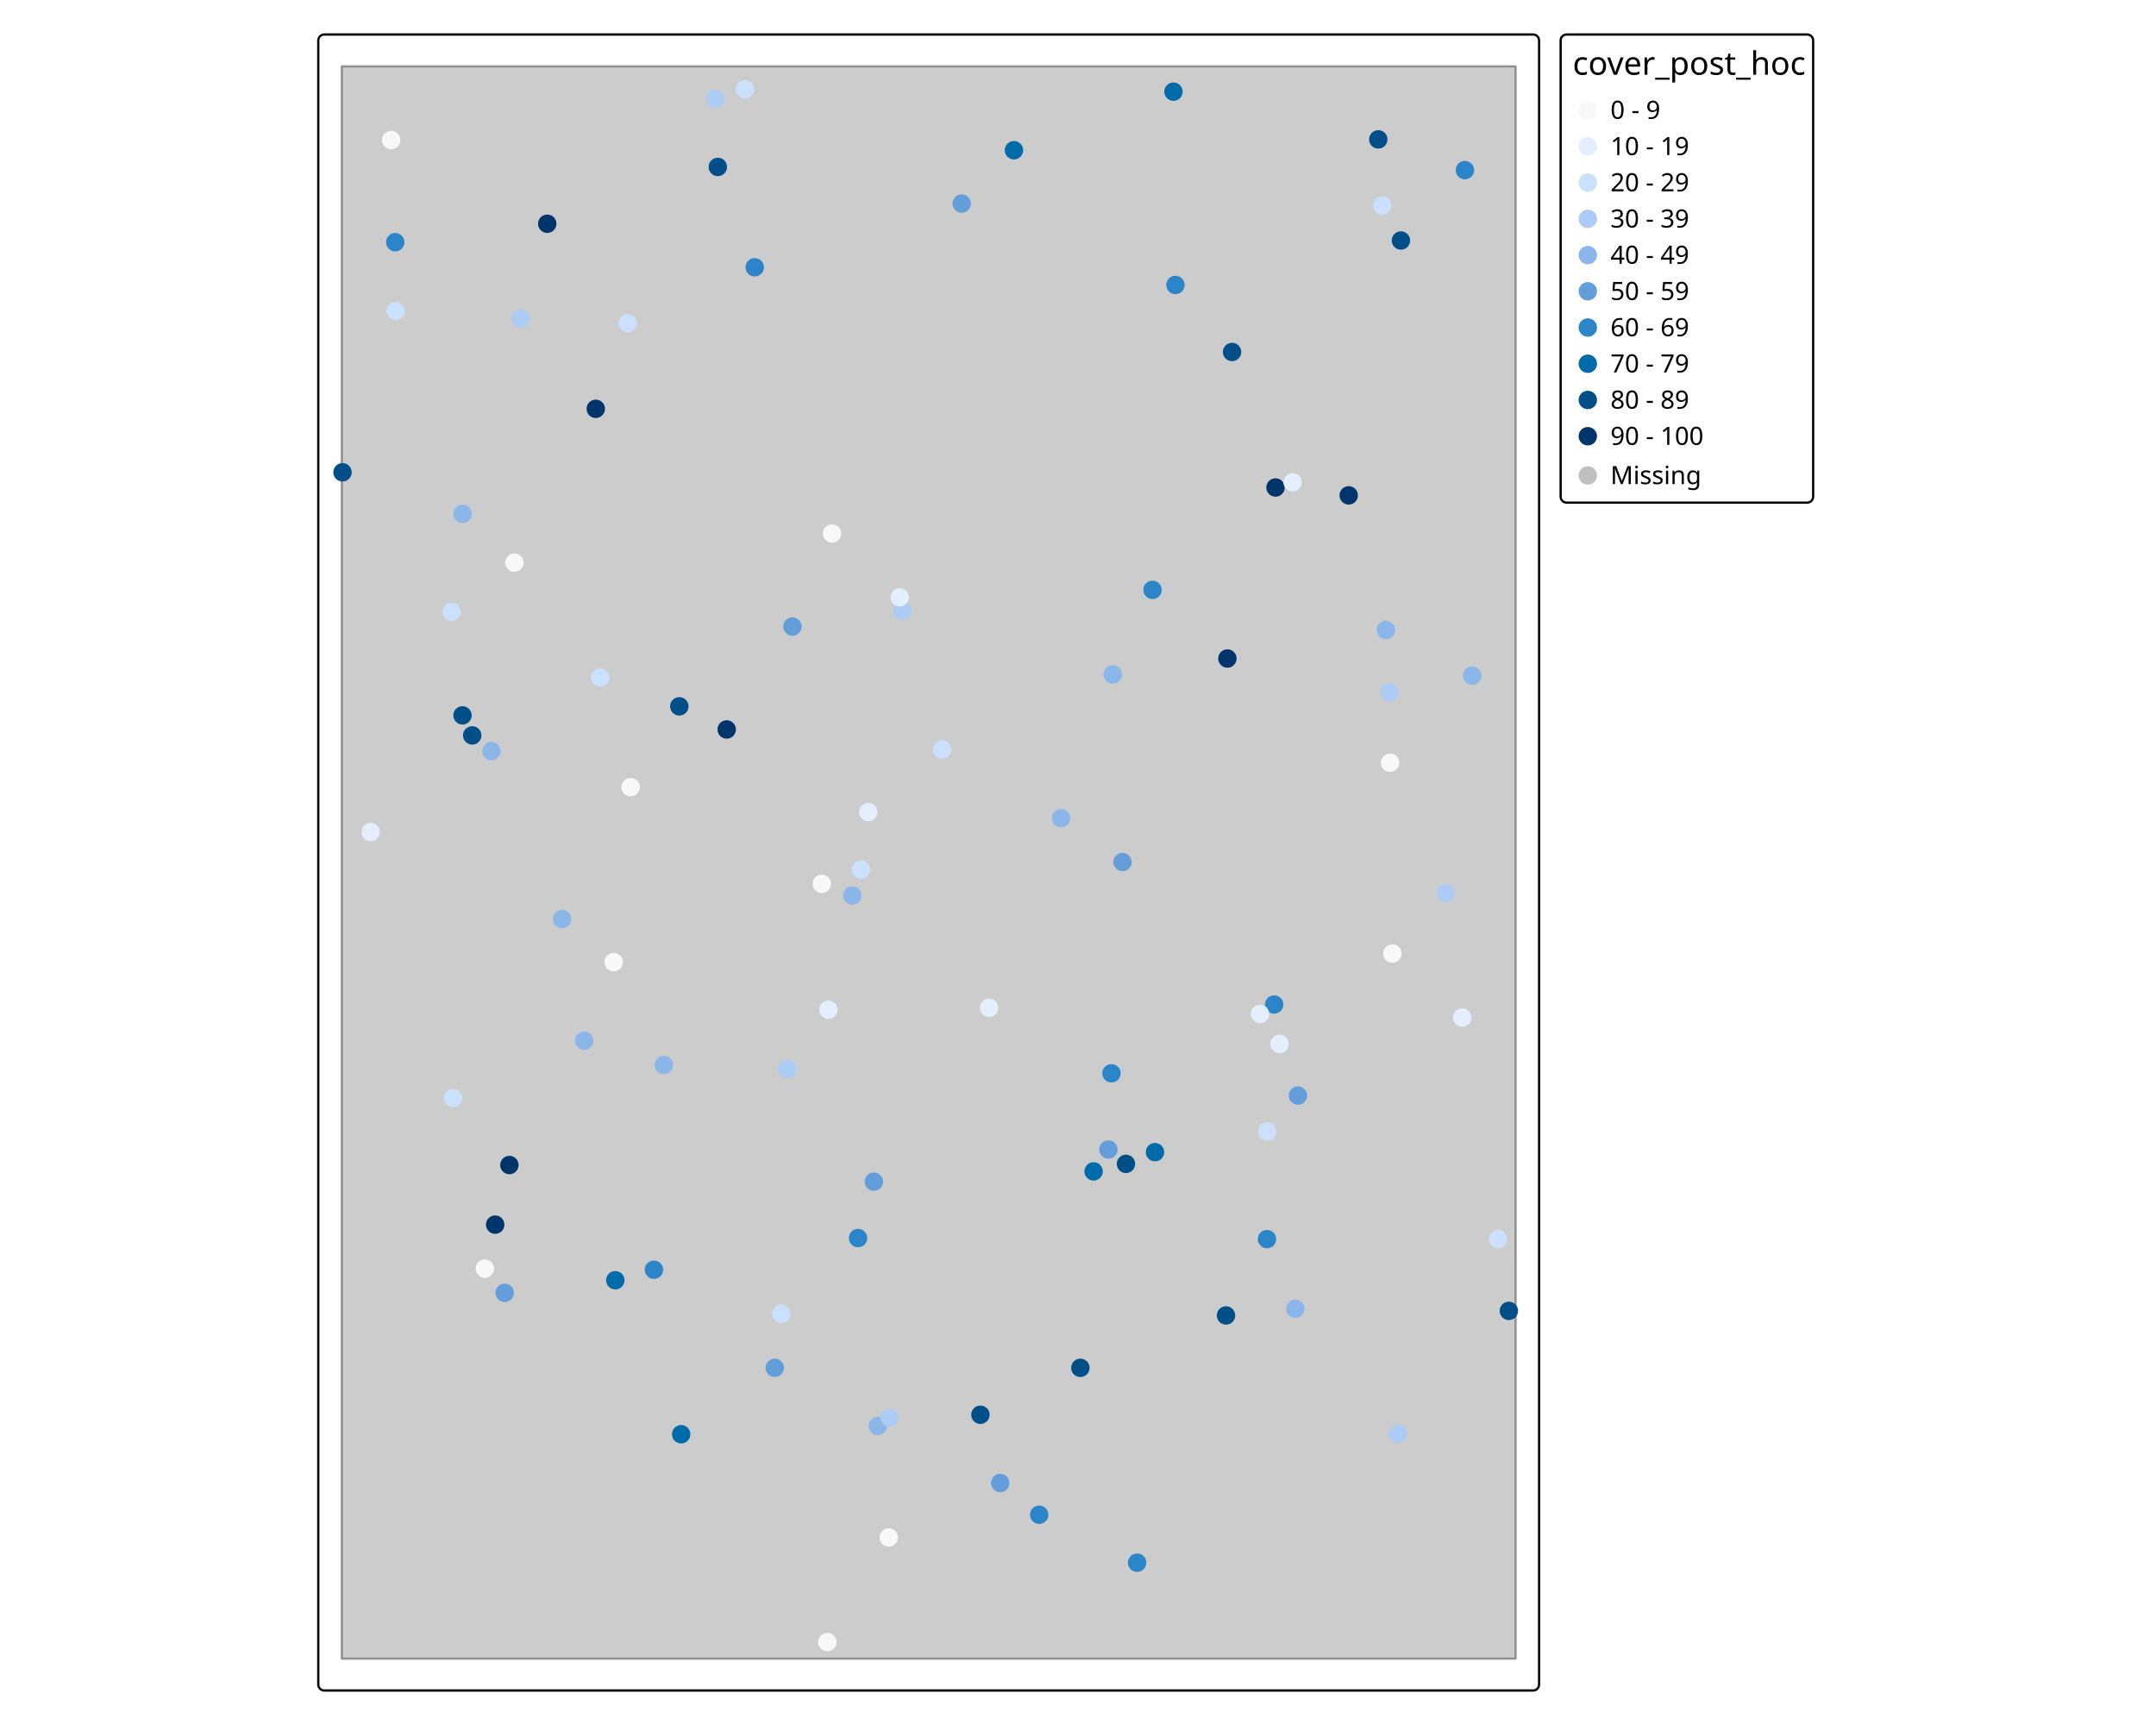
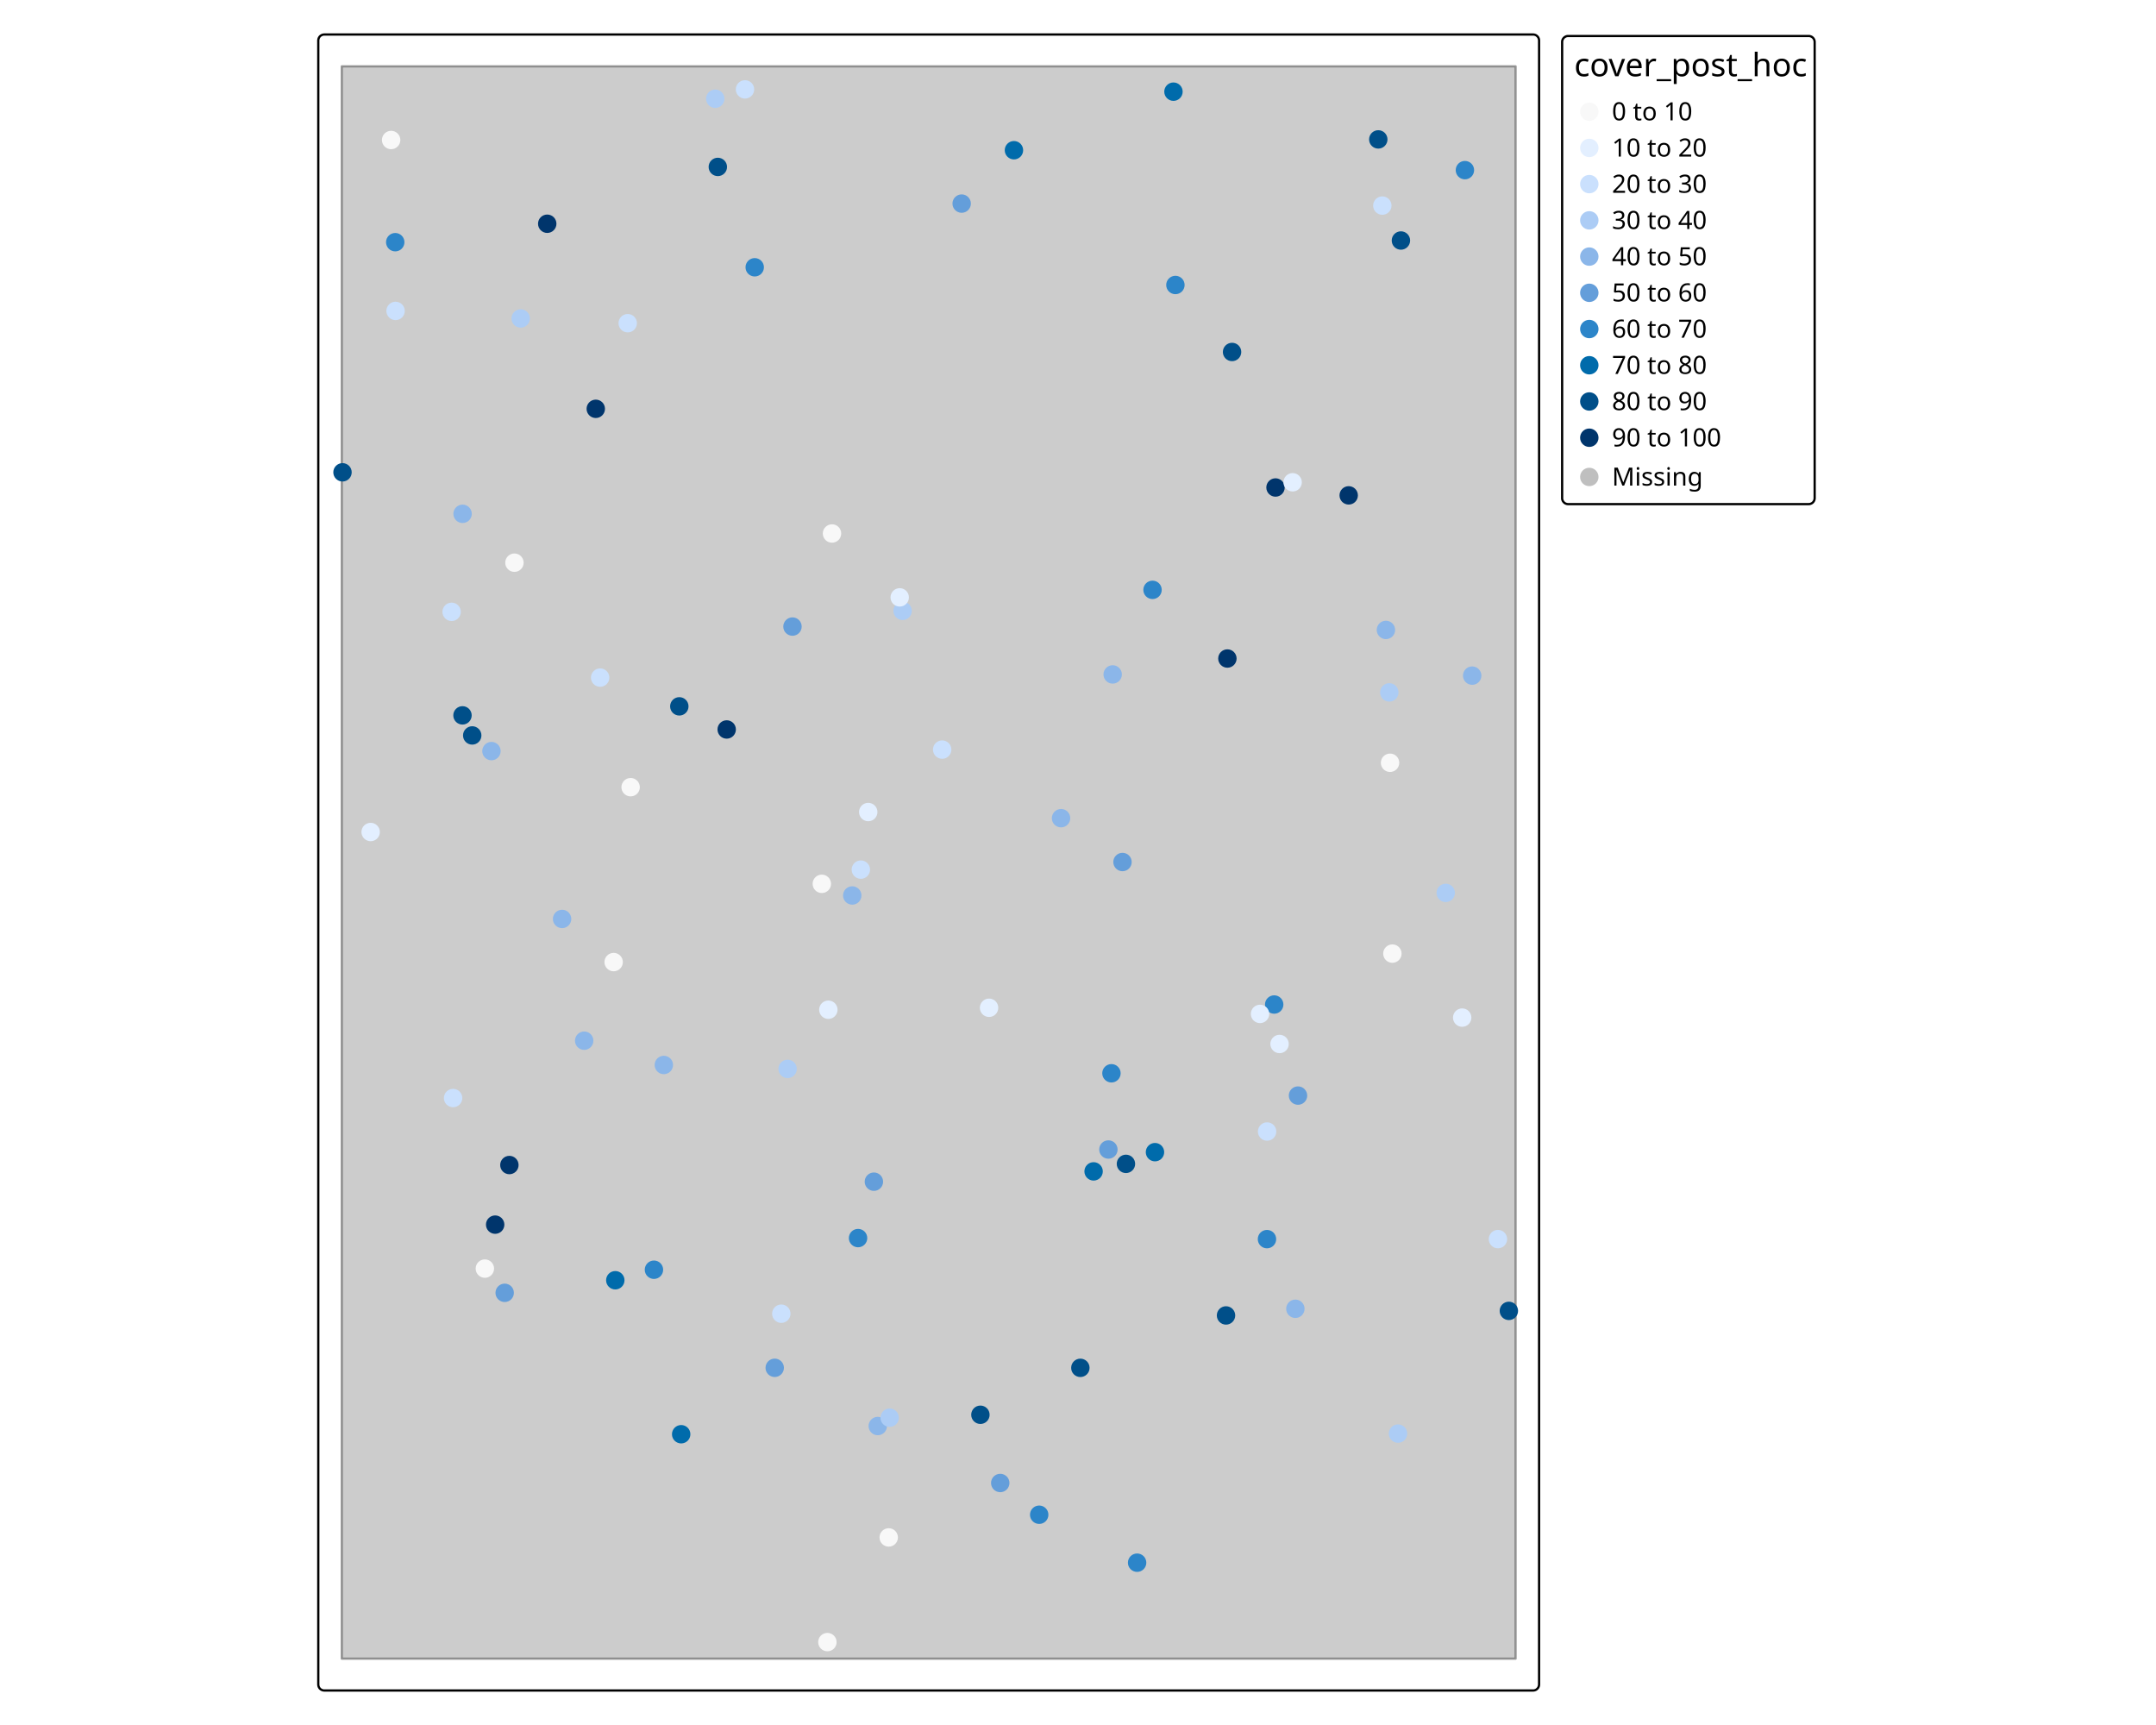
<svg xmlns="http://www.w3.org/2000/svg" class="svglite" data-engine-version="2.0" width="720.00pt" height="576.00pt" viewBox="0 0 720.00 576.00">
  <defs>
    <style type="text/css">
    .svglite line, .svglite polyline, .svglite polygon, .svglite path, .svglite rect, .svglite circle {
      fill: none;
      stroke: #000000;
      stroke-linecap: round;
      stroke-linejoin: round;
      stroke-miterlimit: 10.00;
    }
  </style>
  </defs>
  <rect width="100%" height="100%" style="stroke: none; fill: #FFFFFF;" />
  <defs>
    <clipPath id="cpMC4wMHw3MjAuMDB8MC4wMHw1NzYuMDA=">
      <rect x="0.00" y="0.00" width="720.00" height="576.00" />
    </clipPath>
  </defs>
  <g clip-path="url(#cpMC4wMHw3MjAuMDB8MC4wMHw1NzYuMDA=)">
</g>
  <defs>
    <clipPath id="cpMTA2LjI5fDUxMy45OHwxMS41Mnw1NjQuNDg=">
      <rect x="106.29" y="11.52" width="407.68" height="552.96" />
    </clipPath>
  </defs>
  <g clip-path="url(#cpMTA2LjI5fDUxMy45OHwxMS41Mnw1NjQuNDg=)">
    <polygon points="108.28,564.48 511.98,564.48 511.90,564.48 512.22,564.47 512.54,564.40 512.84,564.29 513.11,564.13 513.36,563.92 513.58,563.68 513.75,563.41 513.87,563.12 513.95,562.81 513.98,562.49 513.98,562.49 513.98,13.51 513.98,13.51 513.95,13.19 513.87,12.88 513.75,12.59 513.58,12.32 513.36,12.08 513.11,11.87 512.84,11.71 512.54,11.60 512.22,11.53 511.98,11.52 108.28,11.52 108.52,11.53 108.20,11.52 107.88,11.56 107.58,11.65 107.29,11.79 107.02,11.97 106.79,12.19 106.60,12.45 106.45,12.73 106.35,13.04 106.30,13.35 106.29,13.51 106.29,562.49 106.30,562.33 106.30,562.65 106.35,562.96 106.45,563.27 106.60,563.55 106.79,563.81 107.02,564.03 107.29,564.21 107.58,564.35 107.88,564.44 108.20,564.48 " style="stroke-width: nan; stroke: none; stroke-linecap: square; fill: #FFFFFF;" />
    <path d="M 114.13 553.85 L 114.13 22.15 L 506.14 22.15 L 506.14 553.85 L 114.13 553.85 Z" style="fill-rule: evenodd; fill: #000000; fill-opacity: 0.20; stroke-width: 0.75; stroke: none;" />
    <path d="M 114.13 553.85 L 114.13 22.15 L 506.14 22.15 L 506.14 553.85 L 114.13 553.85 Z" style="fill-rule: evenodd; stroke-width: 0.75; stroke: #404040; stroke-opacity: 0.50;" />
    <circle cx="226.86" cy="235.86" r="2.70" style="stroke-width: 0.75; stroke: #004F89; fill: #004F89;" />
    <circle cx="423.15" cy="377.83" r="2.70" style="stroke-width: 0.75; stroke: #CAE0FD; fill: #CAE0FD;" />
    <circle cx="274.45" cy="295.12" r="2.70" style="stroke-width: 0.75; stroke: #F8F8F8; fill: #F8F8F8;" />
    <circle cx="460.28" cy="46.55" r="2.70" style="stroke-width: 0.75; stroke: #004F89; fill: #004F89;" />
    <circle cx="482.80" cy="298.15" r="2.70" style="stroke-width: 0.75; stroke: #ACCCF5; fill: #ACCCF5;" />
    <circle cx="131.99" cy="80.87" r="2.70" style="stroke-width: 0.75; stroke: #2C85C9; fill: #2C85C9;" />
    <circle cx="321.15" cy="67.98" r="2.70" style="stroke-width: 0.75; stroke: #649EDA; fill: #649EDA;" />
    <circle cx="463.96" cy="231.20" r="2.70" style="stroke-width: 0.75; stroke: #ACCCF5; fill: #ACCCF5;" />
    <circle cx="330.30" cy="336.51" r="2.70" style="stroke-width: 0.75; stroke: #E3EFFF; fill: #E3EFFF;" />
    <circle cx="293.13" cy="476.17" r="2.70" style="stroke-width: 0.75; stroke: #8BB6E9; fill: #8BB6E9;" />
    <circle cx="489.21" cy="56.81" r="2.70" style="stroke-width: 0.75; stroke: #2C85C9; fill: #2C85C9;" />
    <circle cx="291.84" cy="394.58" r="2.70" style="stroke-width: 0.75; stroke: #649EDA; fill: #649EDA;" />
    <circle cx="379.74" cy="521.80" r="2.70" style="stroke-width: 0.75; stroke: #2C85C9; fill: #2C85C9;" />
    <circle cx="338.61" cy="50.16" r="2.70" style="stroke-width: 0.75; stroke: #006BAB; fill: #006BAB;" />
    <circle cx="154.48" cy="171.57" r="2.70" style="stroke-width: 0.75; stroke: #8BB6E9; fill: #8BB6E9;" />
    <circle cx="466.87" cy="478.70" r="2.70" style="stroke-width: 0.75; stroke: #ACCCF5; fill: #ACCCF5;" />
    <circle cx="210.60" cy="262.85" r="2.70" style="stroke-width: 0.75; stroke: #F8F8F8; fill: #F8F8F8;" />
    <circle cx="130.62" cy="46.75" r="2.70" style="stroke-width: 0.75; stroke: #F8F8F8; fill: #F8F8F8;" />
    <circle cx="242.68" cy="243.58" r="2.70" style="stroke-width: 0.75; stroke: #00356C; fill: #00356C;" />
    <circle cx="488.30" cy="339.79" r="2.70" style="stroke-width: 0.75; stroke: #E3EFFF; fill: #E3EFFF;" />
    <circle cx="462.83" cy="210.34" r="2.70" style="stroke-width: 0.75; stroke: #8BB6E9; fill: #8BB6E9;" />
    <circle cx="385.71" cy="384.72" r="2.70" style="stroke-width: 0.75; stroke: #006BAB; fill: #006BAB;" />
    <circle cx="365.21" cy="391.14" r="2.70" style="stroke-width: 0.75; stroke: #006BAB; fill: #006BAB;" />
    <circle cx="503.89" cy="437.72" r="2.70" style="stroke-width: 0.75; stroke: #004F89; fill: #004F89;" />
    <circle cx="371.17" cy="358.38" r="2.70" style="stroke-width: 0.75; stroke: #2C85C9; fill: #2C85C9;" />
    <circle cx="391.88" cy="30.61" r="2.70" style="stroke-width: 0.75; stroke: #006BAB; fill: #006BAB;" />
    <circle cx="327.41" cy="472.41" r="2.70" style="stroke-width: 0.75; stroke: #004F89; fill: #004F89;" />
    <circle cx="347.04" cy="505.79" r="2.70" style="stroke-width: 0.75; stroke: #2C85C9; fill: #2C85C9;" />
    <circle cx="227.48" cy="478.91" r="2.70" style="stroke-width: 0.75; stroke: #006BAB; fill: #006BAB;" />
    <circle cx="171.80" cy="187.89" r="2.70" style="stroke-width: 0.75; stroke: #F8F8F8; fill: #F8F8F8;" />
    <circle cx="491.64" cy="225.60" r="2.70" style="stroke-width: 0.75; stroke: #8BB6E9; fill: #8BB6E9;" />
    <circle cx="467.84" cy="80.31" r="2.70" style="stroke-width: 0.75; stroke: #004F89; fill: #004F89;" />
    <circle cx="384.89" cy="196.96" r="2.70" style="stroke-width: 0.75; stroke: #2C85C9; fill: #2C85C9;" />
    <circle cx="425.96" cy="162.78" r="2.70" style="stroke-width: 0.75; stroke: #00356C; fill: #00356C;" />
    <circle cx="123.78" cy="277.82" r="2.70" style="stroke-width: 0.75; stroke: #E3EFFF; fill: #E3EFFF;" />
    <circle cx="301.43" cy="203.97" r="2.70" style="stroke-width: 0.75; stroke: #ACCCF5; fill: #ACCCF5;" />
    <circle cx="411.45" cy="117.53" r="2.70" style="stroke-width: 0.75; stroke: #004F89; fill: #004F89;" />
    <circle cx="198.96" cy="136.51" r="2.70" style="stroke-width: 0.75; stroke: #00356C; fill: #00356C;" />
    <circle cx="238.86" cy="32.97" r="2.70" style="stroke-width: 0.75; stroke: #ACCCF5; fill: #ACCCF5;" />
    <circle cx="204.93" cy="321.25" r="2.70" style="stroke-width: 0.75; stroke: #F8F8F8; fill: #F8F8F8;" />
    <circle cx="170.11" cy="389.02" r="2.70" style="stroke-width: 0.75; stroke: #00356C; fill: #00356C;" />
    <circle cx="276.63" cy="337.16" r="2.70" style="stroke-width: 0.75; stroke: #E3EFFF; fill: #E3EFFF;" />
    <circle cx="276.31" cy="548.32" r="2.70" style="stroke-width: 0.75; stroke: #F8F8F8; fill: #F8F8F8;" />
    <circle cx="258.72" cy="456.73" r="2.70" style="stroke-width: 0.75; stroke: #649EDA; fill: #649EDA;" />
    <circle cx="173.89" cy="106.34" r="2.70" style="stroke-width: 0.75; stroke: #ACCCF5; fill: #ACCCF5;" />
    <circle cx="168.54" cy="431.69" r="2.70" style="stroke-width: 0.75; stroke: #649EDA; fill: #649EDA;" />
    <circle cx="205.48" cy="427.49" r="2.70" style="stroke-width: 0.75; stroke: #006BAB; fill: #006BAB;" />
    <circle cx="296.79" cy="513.37" r="2.70" style="stroke-width: 0.75; stroke: #F8F8F8; fill: #F8F8F8;" />
    <circle cx="218.39" cy="423.98" r="2.70" style="stroke-width: 0.75; stroke: #2C85C9; fill: #2C85C9;" />
    <circle cx="450.40" cy="165.41" r="2.70" style="stroke-width: 0.75; stroke: #00356C; fill: #00356C;" />
    <circle cx="132.10" cy="103.82" r="2.70" style="stroke-width: 0.75; stroke: #CAE0FD; fill: #CAE0FD;" />
    <circle cx="287.48" cy="290.38" r="2.70" style="stroke-width: 0.75; stroke: #CAE0FD; fill: #CAE0FD;" />
    <circle cx="427.31" cy="348.60" r="2.70" style="stroke-width: 0.75; stroke: #E3EFFF; fill: #E3EFFF;" />
    <circle cx="161.92" cy="423.60" r="2.70" style="stroke-width: 0.75; stroke: #F8F8F8; fill: #F8F8F8;" />
    <circle cx="334.03" cy="495.19" r="2.70" style="stroke-width: 0.75; stroke: #649EDA; fill: #649EDA;" />
    <circle cx="195.09" cy="347.50" r="2.70" style="stroke-width: 0.75; stroke: #8BB6E9; fill: #8BB6E9;" />
    <circle cx="164.12" cy="250.80" r="2.70" style="stroke-width: 0.75; stroke: #8BB6E9; fill: #8BB6E9;" />
    <circle cx="409.43" cy="439.24" r="2.70" style="stroke-width: 0.75; stroke: #004F89; fill: #004F89;" />
    <circle cx="464.99" cy="318.42" r="2.70" style="stroke-width: 0.75; stroke: #F8F8F8; fill: #F8F8F8;" />
    <circle cx="260.92" cy="438.66" r="2.70" style="stroke-width: 0.75; stroke: #CAE0FD; fill: #CAE0FD;" />
    <circle cx="374.86" cy="287.84" r="2.70" style="stroke-width: 0.75; stroke: #649EDA; fill: #649EDA;" />
    <circle cx="151.31" cy="366.65" r="2.70" style="stroke-width: 0.75; stroke: #CAE0FD; fill: #CAE0FD;" />
    <circle cx="264.65" cy="209.22" r="2.70" style="stroke-width: 0.75; stroke: #649EDA; fill: #649EDA;" />
    <circle cx="221.69" cy="355.61" r="2.70" style="stroke-width: 0.75; stroke: #8BB6E9; fill: #8BB6E9;" />
    <circle cx="433.47" cy="365.83" r="2.70" style="stroke-width: 0.75; stroke: #649EDA; fill: #649EDA;" />
    <circle cx="289.95" cy="271.15" r="2.70" style="stroke-width: 0.75; stroke: #E3EFFF; fill: #E3EFFF;" />
    <circle cx="431.68" cy="161.04" r="2.70" style="stroke-width: 0.75; stroke: #E3EFFF; fill: #E3EFFF;" />
    <circle cx="432.59" cy="437.02" r="2.70" style="stroke-width: 0.75; stroke: #8BB6E9; fill: #8BB6E9;" />
    <circle cx="425.52" cy="335.42" r="2.70" style="stroke-width: 0.75; stroke: #2C85C9; fill: #2C85C9;" />
    <circle cx="286.55" cy="413.41" r="2.70" style="stroke-width: 0.75; stroke: #2C85C9; fill: #2C85C9;" />
    <circle cx="409.89" cy="219.89" r="2.70" style="stroke-width: 0.75; stroke: #00356C; fill: #00356C;" />
    <circle cx="360.79" cy="456.74" r="2.70" style="stroke-width: 0.75; stroke: #004F89; fill: #004F89;" />
    <circle cx="392.53" cy="95.16" r="2.70" style="stroke-width: 0.75; stroke: #2C85C9; fill: #2C85C9;" />
    <circle cx="114.38" cy="157.71" r="2.70" style="stroke-width: 0.75; stroke: #004F89; fill: #004F89;" />
    <circle cx="300.46" cy="199.47" r="2.70" style="stroke-width: 0.75; stroke: #E3EFFF; fill: #E3EFFF;" />
    <circle cx="200.42" cy="226.26" r="2.70" style="stroke-width: 0.75; stroke: #CAE0FD; fill: #CAE0FD;" />
    <circle cx="263.02" cy="356.92" r="2.70" style="stroke-width: 0.75; stroke: #ACCCF5; fill: #ACCCF5;" />
    <circle cx="354.34" cy="273.20" r="2.70" style="stroke-width: 0.75; stroke: #8BB6E9; fill: #8BB6E9;" />
    <circle cx="252.04" cy="89.25" r="2.70" style="stroke-width: 0.75; stroke: #2C85C9; fill: #2C85C9;" />
    <circle cx="157.70" cy="245.57" r="2.70" style="stroke-width: 0.75; stroke: #004F89; fill: #004F89;" />
    <circle cx="209.63" cy="107.92" r="2.70" style="stroke-width: 0.75; stroke: #CAE0FD; fill: #CAE0FD;" />
    <circle cx="376.01" cy="388.63" r="2.70" style="stroke-width: 0.75; stroke: #004F89; fill: #004F89;" />
    <circle cx="277.85" cy="178.14" r="2.70" style="stroke-width: 0.75; stroke: #F8F8F8; fill: #F8F8F8;" />
    <circle cx="423.11" cy="413.76" r="2.70" style="stroke-width: 0.75; stroke: #2C85C9; fill: #2C85C9;" />
    <circle cx="154.45" cy="238.87" r="2.70" style="stroke-width: 0.75; stroke: #004F89; fill: #004F89;" />
    <circle cx="284.61" cy="299.01" r="2.70" style="stroke-width: 0.75; stroke: #8BB6E9; fill: #8BB6E9;" />
    <circle cx="500.24" cy="413.75" r="2.70" style="stroke-width: 0.75; stroke: #CAE0FD; fill: #CAE0FD;" />
    <circle cx="464.21" cy="254.70" r="2.70" style="stroke-width: 0.75; stroke: #F8F8F8; fill: #F8F8F8;" />
    <circle cx="461.63" cy="68.65" r="2.70" style="stroke-width: 0.75; stroke: #CAE0FD; fill: #CAE0FD;" />
    <circle cx="182.75" cy="74.71" r="2.70" style="stroke-width: 0.75; stroke: #00356C; fill: #00356C;" />
    <circle cx="165.36" cy="408.92" r="2.70" style="stroke-width: 0.75; stroke: #00356C; fill: #00356C;" />
    <circle cx="370.15" cy="383.84" r="2.70" style="stroke-width: 0.75; stroke: #649EDA; fill: #649EDA;" />
    <circle cx="248.79" cy="29.85" r="2.70" style="stroke-width: 0.75; stroke: #CAE0FD; fill: #CAE0FD;" />
    <circle cx="371.58" cy="225.20" r="2.70" style="stroke-width: 0.75; stroke: #8BB6E9; fill: #8BB6E9;" />
    <circle cx="239.72" cy="55.74" r="2.70" style="stroke-width: 0.75; stroke: #004F89; fill: #004F89;" />
    <circle cx="187.71" cy="306.85" r="2.70" style="stroke-width: 0.75; stroke: #8BB6E9; fill: #8BB6E9;" />
    <circle cx="420.79" cy="338.56" r="2.70" style="stroke-width: 0.75; stroke: #E3EFFF; fill: #E3EFFF;" />
    <circle cx="150.82" cy="204.30" r="2.70" style="stroke-width: 0.75; stroke: #CAE0FD; fill: #CAE0FD;" />
    <circle cx="297.11" cy="473.39" r="2.70" style="stroke-width: 0.75; stroke: #ACCCF5; fill: #ACCCF5;" />
    <circle cx="314.64" cy="250.30" r="2.70" style="stroke-width: 0.75; stroke: #CAE0FD; fill: #CAE0FD;" />
  </g>
  <g clip-path="url(#cpMC4wMHw3MjAuMDB8MC4wMHw1NzYuMDA=)">
    <polygon points="108.28,564.48 511.98,564.48 511.90,564.48 512.22,564.47 512.54,564.40 512.84,564.29 513.11,564.13 513.36,563.92 513.58,563.68 513.75,563.41 513.87,563.12 513.95,562.81 513.98,562.49 513.98,562.49 513.98,13.51 513.98,13.51 513.95,13.19 513.87,12.88 513.75,12.59 513.58,12.32 513.36,12.08 513.11,11.87 512.84,11.71 512.54,11.60 512.22,11.53 511.98,11.52 108.28,11.52 108.52,11.53 108.20,11.52 107.88,11.56 107.58,11.65 107.29,11.79 107.02,11.97 106.79,12.19 106.60,12.45 106.45,12.73 106.35,13.04 106.30,13.35 106.29,13.51 106.29,562.49 106.30,562.33 106.30,562.65 106.35,562.96 106.45,563.27 106.60,563.55 106.79,563.81 107.02,564.03 107.29,564.21 107.58,564.35 107.88,564.44 108.20,564.48 " style="stroke-width: 0.75; stroke-linecap: square; fill: none;" />
-     <polygon points="523.17,167.83 603.52,167.83 603.44,167.83 603.76,167.82 604.07,167.75 604.37,167.64 604.65,167.48 604.90,167.28 605.11,167.04 605.28,166.77 605.41,166.47 605.48,166.16 605.51,165.84 605.51,165.84 605.51,13.51 605.51,13.51 605.48,13.19 605.41,12.88 605.28,12.59 605.11,12.32 604.90,12.08 604.65,11.87 604.37,11.71 604.07,11.60 603.76,11.53 603.52,11.52 523.17,11.52 523.41,11.53 523.09,11.52 522.77,11.56 522.46,11.65 522.17,11.79 521.91,11.97 521.68,12.19 521.48,12.45 521.34,12.73 521.23,13.04 521.18,13.35 521.18,13.51 521.18,165.84 521.18,165.68 521.18,166.00 521.23,166.32 521.34,166.62 521.48,166.90 521.68,167.16 521.91,167.38 522.17,167.57 522.46,167.70 522.77,167.79 523.09,167.83 " style="stroke-width: 0.00; stroke: none; fill: #FFFFFF;" />
-     <text x="525.21" y="24.96" style="font-size: 10.80px; font-family: sans;" textLength="76.27px" lengthAdjust="spacingAndGlyphs">cover_post_hoc</text>
-     <text x="537.81" y="39.68" style="font-size: 8.40px; font-family: sans;" textLength="16.81px" lengthAdjust="spacingAndGlyphs">0 - 9</text>
-     <text x="537.81" y="51.78" style="font-size: 8.40px; font-family: sans;" textLength="26.15px" lengthAdjust="spacingAndGlyphs">10 - 19</text>
-     <text x="537.81" y="63.87" style="font-size: 8.40px; font-family: sans;" textLength="26.15px" lengthAdjust="spacingAndGlyphs">20 - 29</text>
-     <text x="537.81" y="75.97" style="font-size: 8.40px; font-family: sans;" textLength="26.15px" lengthAdjust="spacingAndGlyphs">30 - 39</text>
-     <text x="537.81" y="88.07" style="font-size: 8.40px; font-family: sans;" textLength="26.15px" lengthAdjust="spacingAndGlyphs">40 - 49</text>
-     <text x="537.81" y="100.16" style="font-size: 8.40px; font-family: sans;" textLength="26.15px" lengthAdjust="spacingAndGlyphs">50 - 59</text>
-     <text x="537.81" y="112.26" style="font-size: 8.40px; font-family: sans;" textLength="26.15px" lengthAdjust="spacingAndGlyphs">60 - 69</text>
-     <text x="537.81" y="124.35" style="font-size: 8.40px; font-family: sans;" textLength="26.15px" lengthAdjust="spacingAndGlyphs">70 - 79</text>
-     <text x="537.81" y="136.45" style="font-size: 8.40px; font-family: sans;" textLength="26.15px" lengthAdjust="spacingAndGlyphs">80 - 89</text>
-     <text x="537.81" y="148.55" style="font-size: 8.40px; font-family: sans;" textLength="30.82px" lengthAdjust="spacingAndGlyphs">90 - 100</text>
-     <text x="537.81" y="161.65" style="font-size: 8.40px; font-family: sans;" textLength="28.48px" lengthAdjust="spacingAndGlyphs">Missing</text>
-     <circle cx="530.25" cy="36.79" r="2.70" style="stroke-width: 0.75; stroke: #F8F8F8; fill: #F8F8F8;" />
-     <circle cx="530.25" cy="48.89" r="2.70" style="stroke-width: 0.75; stroke: #E3EFFF; fill: #E3EFFF;" />
-     <circle cx="530.25" cy="60.98" r="2.70" style="stroke-width: 0.75; stroke: #CAE0FD; fill: #CAE0FD;" />
-     <circle cx="530.25" cy="73.08" r="2.70" style="stroke-width: 0.75; stroke: #ACCCF5; fill: #ACCCF5;" />
-     <circle cx="530.25" cy="85.18" r="2.70" style="stroke-width: 0.75; stroke: #8BB6E9; fill: #8BB6E9;" />
-     <circle cx="530.25" cy="97.27" r="2.70" style="stroke-width: 0.75; stroke: #649EDA; fill: #649EDA;" />
-     <circle cx="530.25" cy="109.37" r="2.70" style="stroke-width: 0.75; stroke: #2C85C9; fill: #2C85C9;" />
-     <circle cx="530.25" cy="121.46" r="2.70" style="stroke-width: 0.75; stroke: #006BAB; fill: #006BAB;" />
-     <circle cx="530.25" cy="133.56" r="2.70" style="stroke-width: 0.75; stroke: #004F89; fill: #004F89;" />
-     <circle cx="530.25" cy="145.66" r="2.70" style="stroke-width: 0.75; stroke: #00356C; fill: #00356C;" />
-     <circle cx="530.25" cy="158.76" r="2.70" style="stroke-width: 0.75; stroke: #BFBFBF; fill: #BFBFBF;" />
-     <polygon points="523.17,167.83 603.52,167.83 603.44,167.83 603.76,167.82 604.07,167.75 604.37,167.64 604.65,167.48 604.90,167.28 605.11,167.04 605.28,166.77 605.41,166.47 605.48,166.16 605.51,165.84 605.51,165.84 605.51,13.51 605.51,13.51 605.48,13.19 605.41,12.88 605.28,12.59 605.11,12.32 604.90,12.08 604.65,11.87 604.37,11.71 604.07,11.60 603.76,11.53 603.52,11.52 523.17,11.52 523.41,11.53 523.09,11.52 522.77,11.56 522.46,11.65 522.17,11.79 521.91,11.97 521.68,12.19 521.48,12.45 521.34,12.73 521.23,13.04 521.18,13.35 521.18,13.51 521.18,165.84 521.18,165.68 521.18,166.00 521.23,166.32 521.34,166.62 521.48,166.90 521.68,167.16 521.91,167.38 522.17,167.57 522.46,167.70 522.77,167.79 523.09,167.83 " style="stroke-width: 0.75; fill: none;" />
+     <polygon points="523.67,168.33 604.02,168.33 603.94,168.33 604.26,168.32 604.57,168.25 604.87,168.14 605.15,167.98 605.40,167.78 605.61,167.54 605.78,167.27 605.91,166.97 605.98,166.66 606.01,166.34 606.01,166.34 606.01,14.01 606.01,14.01 605.98,13.69 605.91,13.38 605.78,13.09 605.61,12.82 605.40,12.58 605.15,12.37 604.87,12.21 604.57,12.10 604.26,12.03 604.02,12.02 523.67,12.02 523.91,12.03 523.59,12.02 523.27,12.06 522.96,12.15 522.67,12.29 522.41,12.47 522.18,12.69 521.98,12.95 521.84,13.23 521.73,13.54 521.68,13.85 521.68,14.01 521.68,166.34 521.68,166.18 521.68,166.50 521.73,166.82 521.84,167.12 521.98,167.40 522.18,167.66 522.41,167.88 522.67,168.07 522.96,168.20 523.27,168.29 523.59,168.33 " style="stroke-width: 0.00; stroke: none; fill: #FFFFFF;" />
+     <text x="525.71" y="25.46" style="font-size: 10.80px; font-family: sans;" textLength="76.27px" lengthAdjust="spacingAndGlyphs">cover_post_hoc</text>
+     <text x="538.31" y="40.18" style="font-size: 8.40px; font-family: sans;" textLength="25.69px" lengthAdjust="spacingAndGlyphs">0 to 10</text>
+     <text x="538.31" y="52.28" style="font-size: 8.40px; font-family: sans;" textLength="30.36px" lengthAdjust="spacingAndGlyphs">10 to 20</text>
+     <text x="538.31" y="64.37" style="font-size: 8.40px; font-family: sans;" textLength="30.36px" lengthAdjust="spacingAndGlyphs">20 to 30</text>
+     <text x="538.31" y="76.47" style="font-size: 8.40px; font-family: sans;" textLength="30.36px" lengthAdjust="spacingAndGlyphs">30 to 40</text>
+     <text x="538.31" y="88.57" style="font-size: 8.40px; font-family: sans;" textLength="30.36px" lengthAdjust="spacingAndGlyphs">40 to 50</text>
+     <text x="538.31" y="100.66" style="font-size: 8.40px; font-family: sans;" textLength="30.36px" lengthAdjust="spacingAndGlyphs">50 to 60</text>
+     <text x="538.31" y="112.76" style="font-size: 8.40px; font-family: sans;" textLength="30.36px" lengthAdjust="spacingAndGlyphs">60 to 70</text>
+     <text x="538.31" y="124.85" style="font-size: 8.40px; font-family: sans;" textLength="30.36px" lengthAdjust="spacingAndGlyphs">70 to 80</text>
+     <text x="538.31" y="136.95" style="font-size: 8.40px; font-family: sans;" textLength="30.36px" lengthAdjust="spacingAndGlyphs">80 to 90</text>
+     <text x="538.31" y="149.05" style="font-size: 8.40px; font-family: sans;" textLength="35.03px" lengthAdjust="spacingAndGlyphs">90 to 100</text>
+     <text x="538.31" y="162.15" style="font-size: 8.40px; font-family: sans;" textLength="28.48px" lengthAdjust="spacingAndGlyphs">Missing</text>
+     <circle cx="530.75" cy="37.29" r="2.70" style="stroke-width: 0.75; stroke: #F8F8F8; fill: #F8F8F8;" />
+     <circle cx="530.75" cy="49.39" r="2.70" style="stroke-width: 0.75; stroke: #E3EFFF; fill: #E3EFFF;" />
+     <circle cx="530.75" cy="61.48" r="2.70" style="stroke-width: 0.75; stroke: #CAE0FD; fill: #CAE0FD;" />
+     <circle cx="530.75" cy="73.58" r="2.70" style="stroke-width: 0.75; stroke: #ACCCF5; fill: #ACCCF5;" />
+     <circle cx="530.75" cy="85.68" r="2.70" style="stroke-width: 0.75; stroke: #8BB6E9; fill: #8BB6E9;" />
+     <circle cx="530.75" cy="97.77" r="2.70" style="stroke-width: 0.75; stroke: #649EDA; fill: #649EDA;" />
+     <circle cx="530.75" cy="109.87" r="2.70" style="stroke-width: 0.75; stroke: #2C85C9; fill: #2C85C9;" />
+     <circle cx="530.75" cy="121.96" r="2.70" style="stroke-width: 0.75; stroke: #006BAB; fill: #006BAB;" />
+     <circle cx="530.75" cy="134.06" r="2.70" style="stroke-width: 0.75; stroke: #004F89; fill: #004F89;" />
+     <circle cx="530.75" cy="146.16" r="2.70" style="stroke-width: 0.75; stroke: #00356C; fill: #00356C;" />
+     <circle cx="530.75" cy="159.26" r="2.70" style="stroke-width: 0.75; stroke: #BFBFBF; fill: #BFBFBF;" />
+     <polygon points="523.67,168.33 604.02,168.33 603.94,168.33 604.26,168.32 604.57,168.25 604.87,168.14 605.15,167.98 605.40,167.78 605.61,167.54 605.78,167.27 605.91,166.97 605.98,166.66 606.01,166.34 606.01,166.34 606.01,14.01 606.01,14.01 605.98,13.69 605.91,13.38 605.78,13.09 605.61,12.82 605.40,12.58 605.15,12.37 604.87,12.21 604.57,12.10 604.26,12.03 604.02,12.02 523.67,12.02 523.91,12.03 523.59,12.02 523.27,12.06 522.96,12.15 522.67,12.29 522.41,12.47 522.18,12.69 521.98,12.95 521.84,13.23 521.73,13.54 521.68,13.85 521.68,14.01 521.68,166.34 521.68,166.18 521.68,166.50 521.73,166.82 521.84,167.12 521.98,167.40 522.18,167.66 522.41,167.88 522.67,168.07 522.96,168.20 523.27,168.29 523.59,168.33 " style="stroke-width: 0.75; fill: none;" />
  </g>
</svg>
